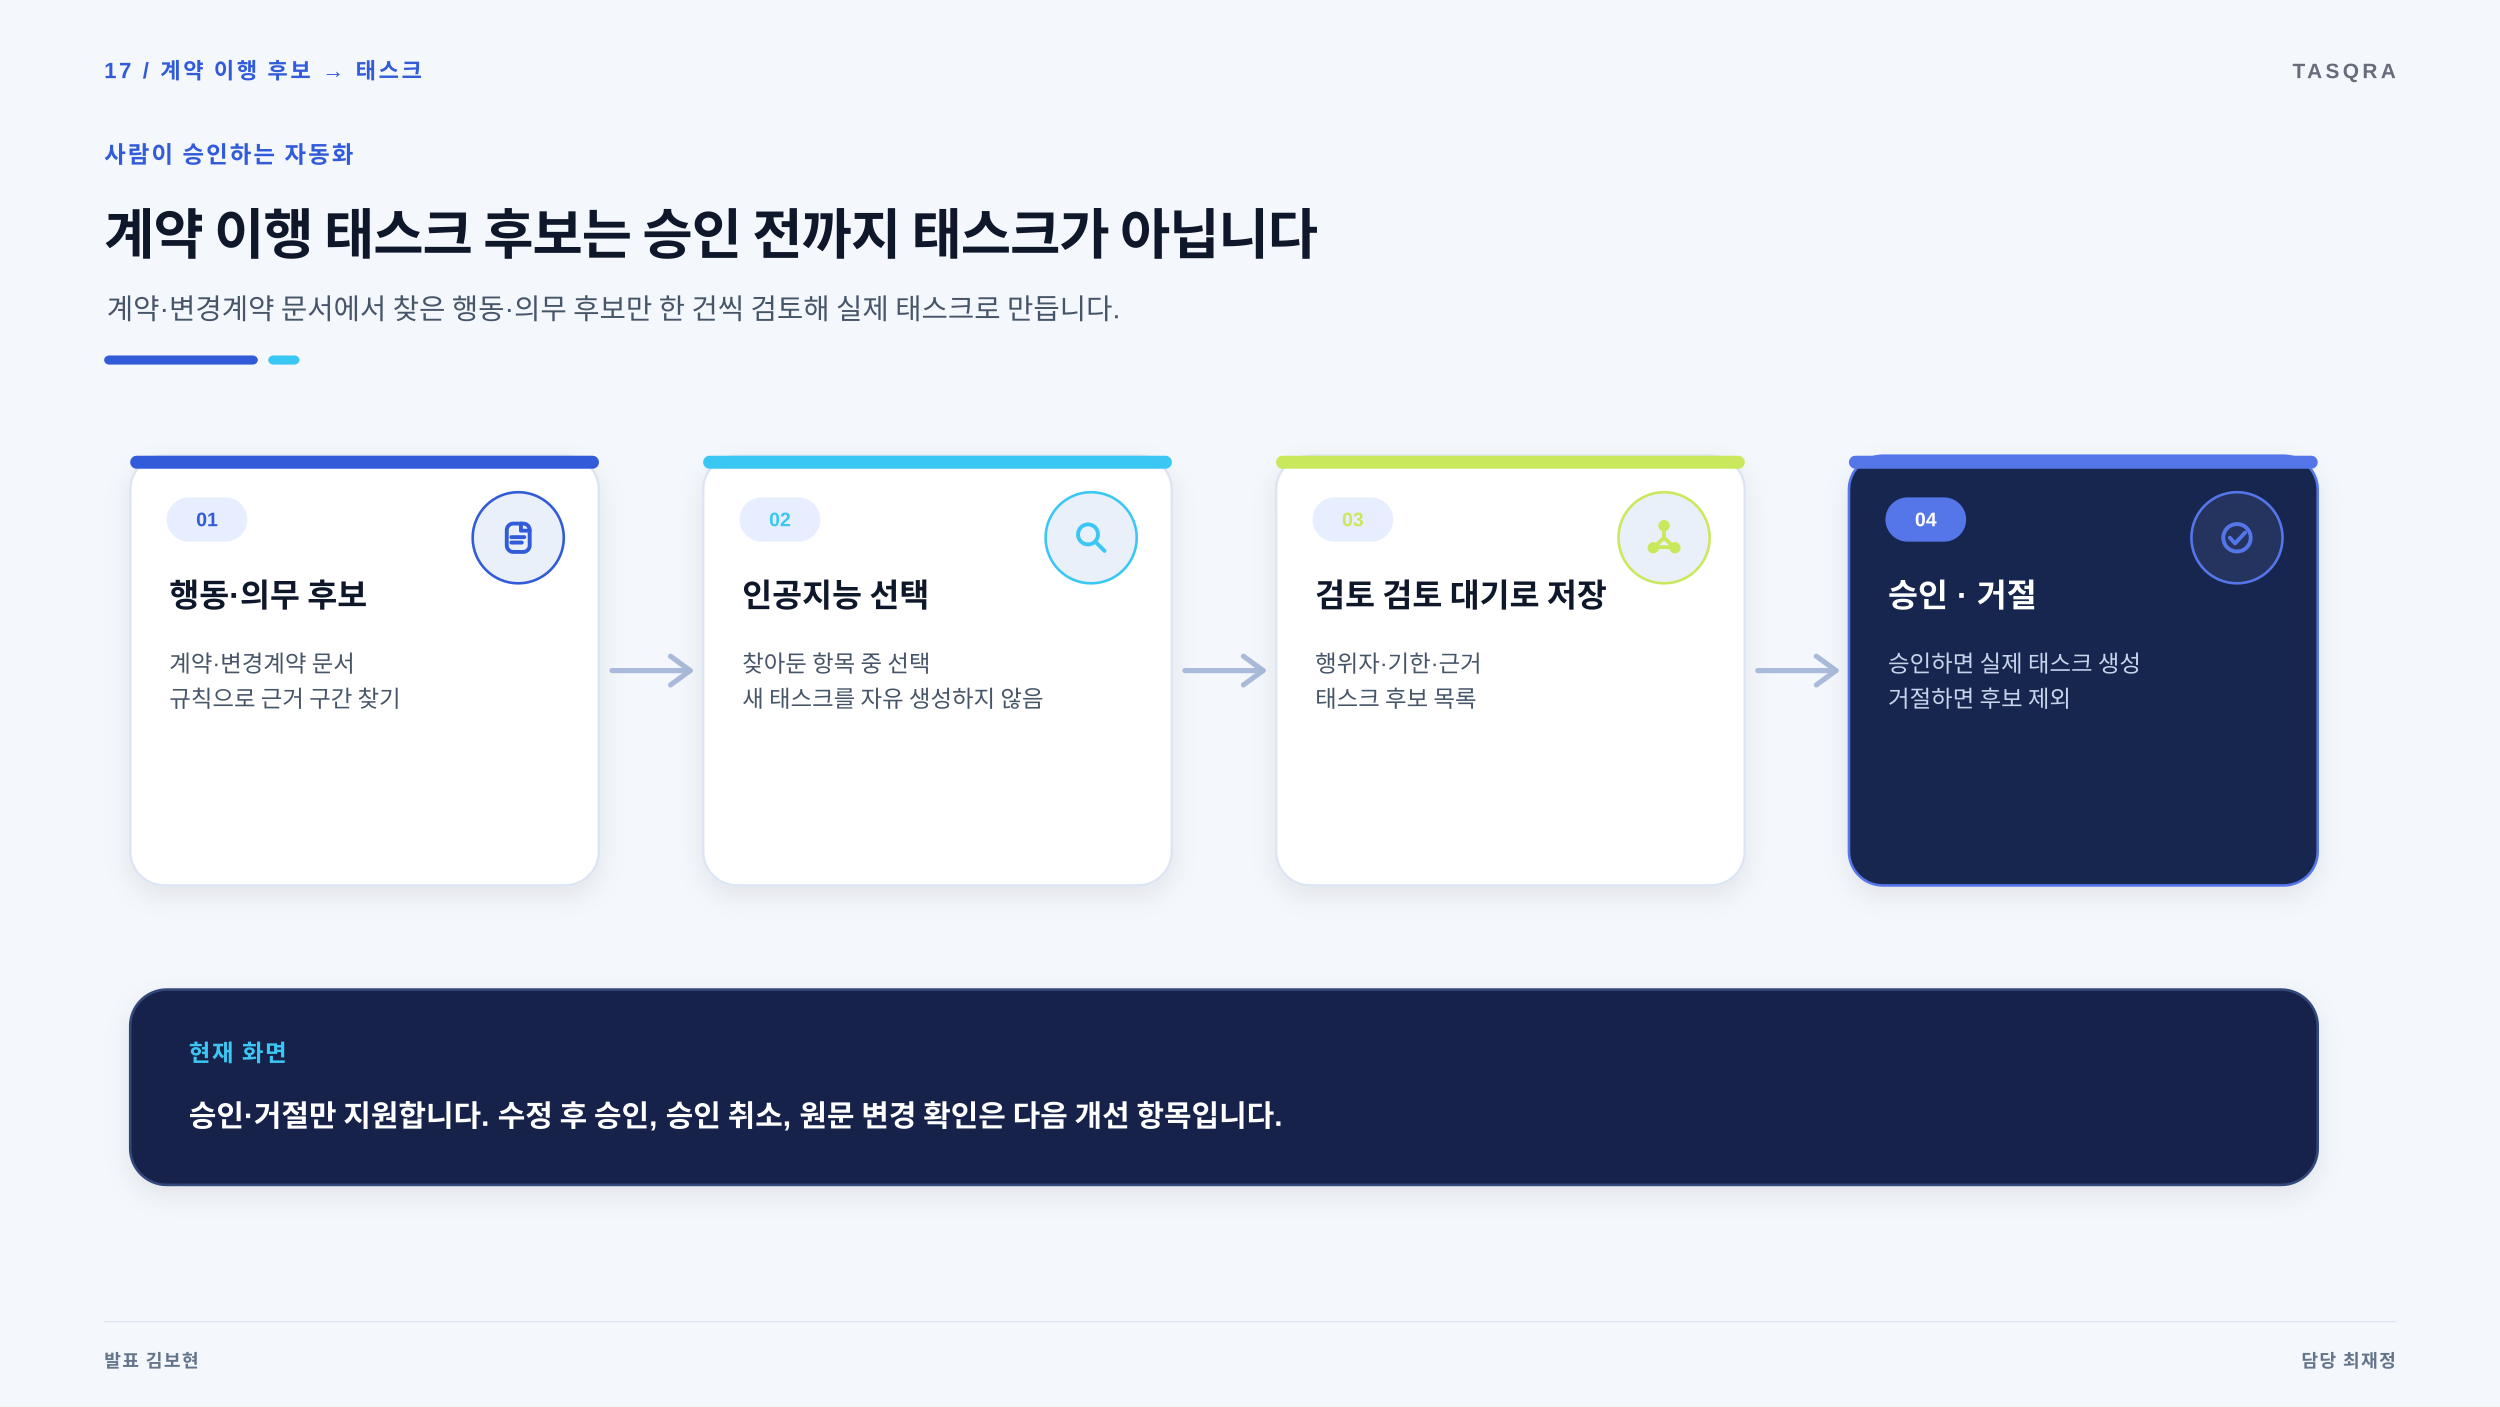
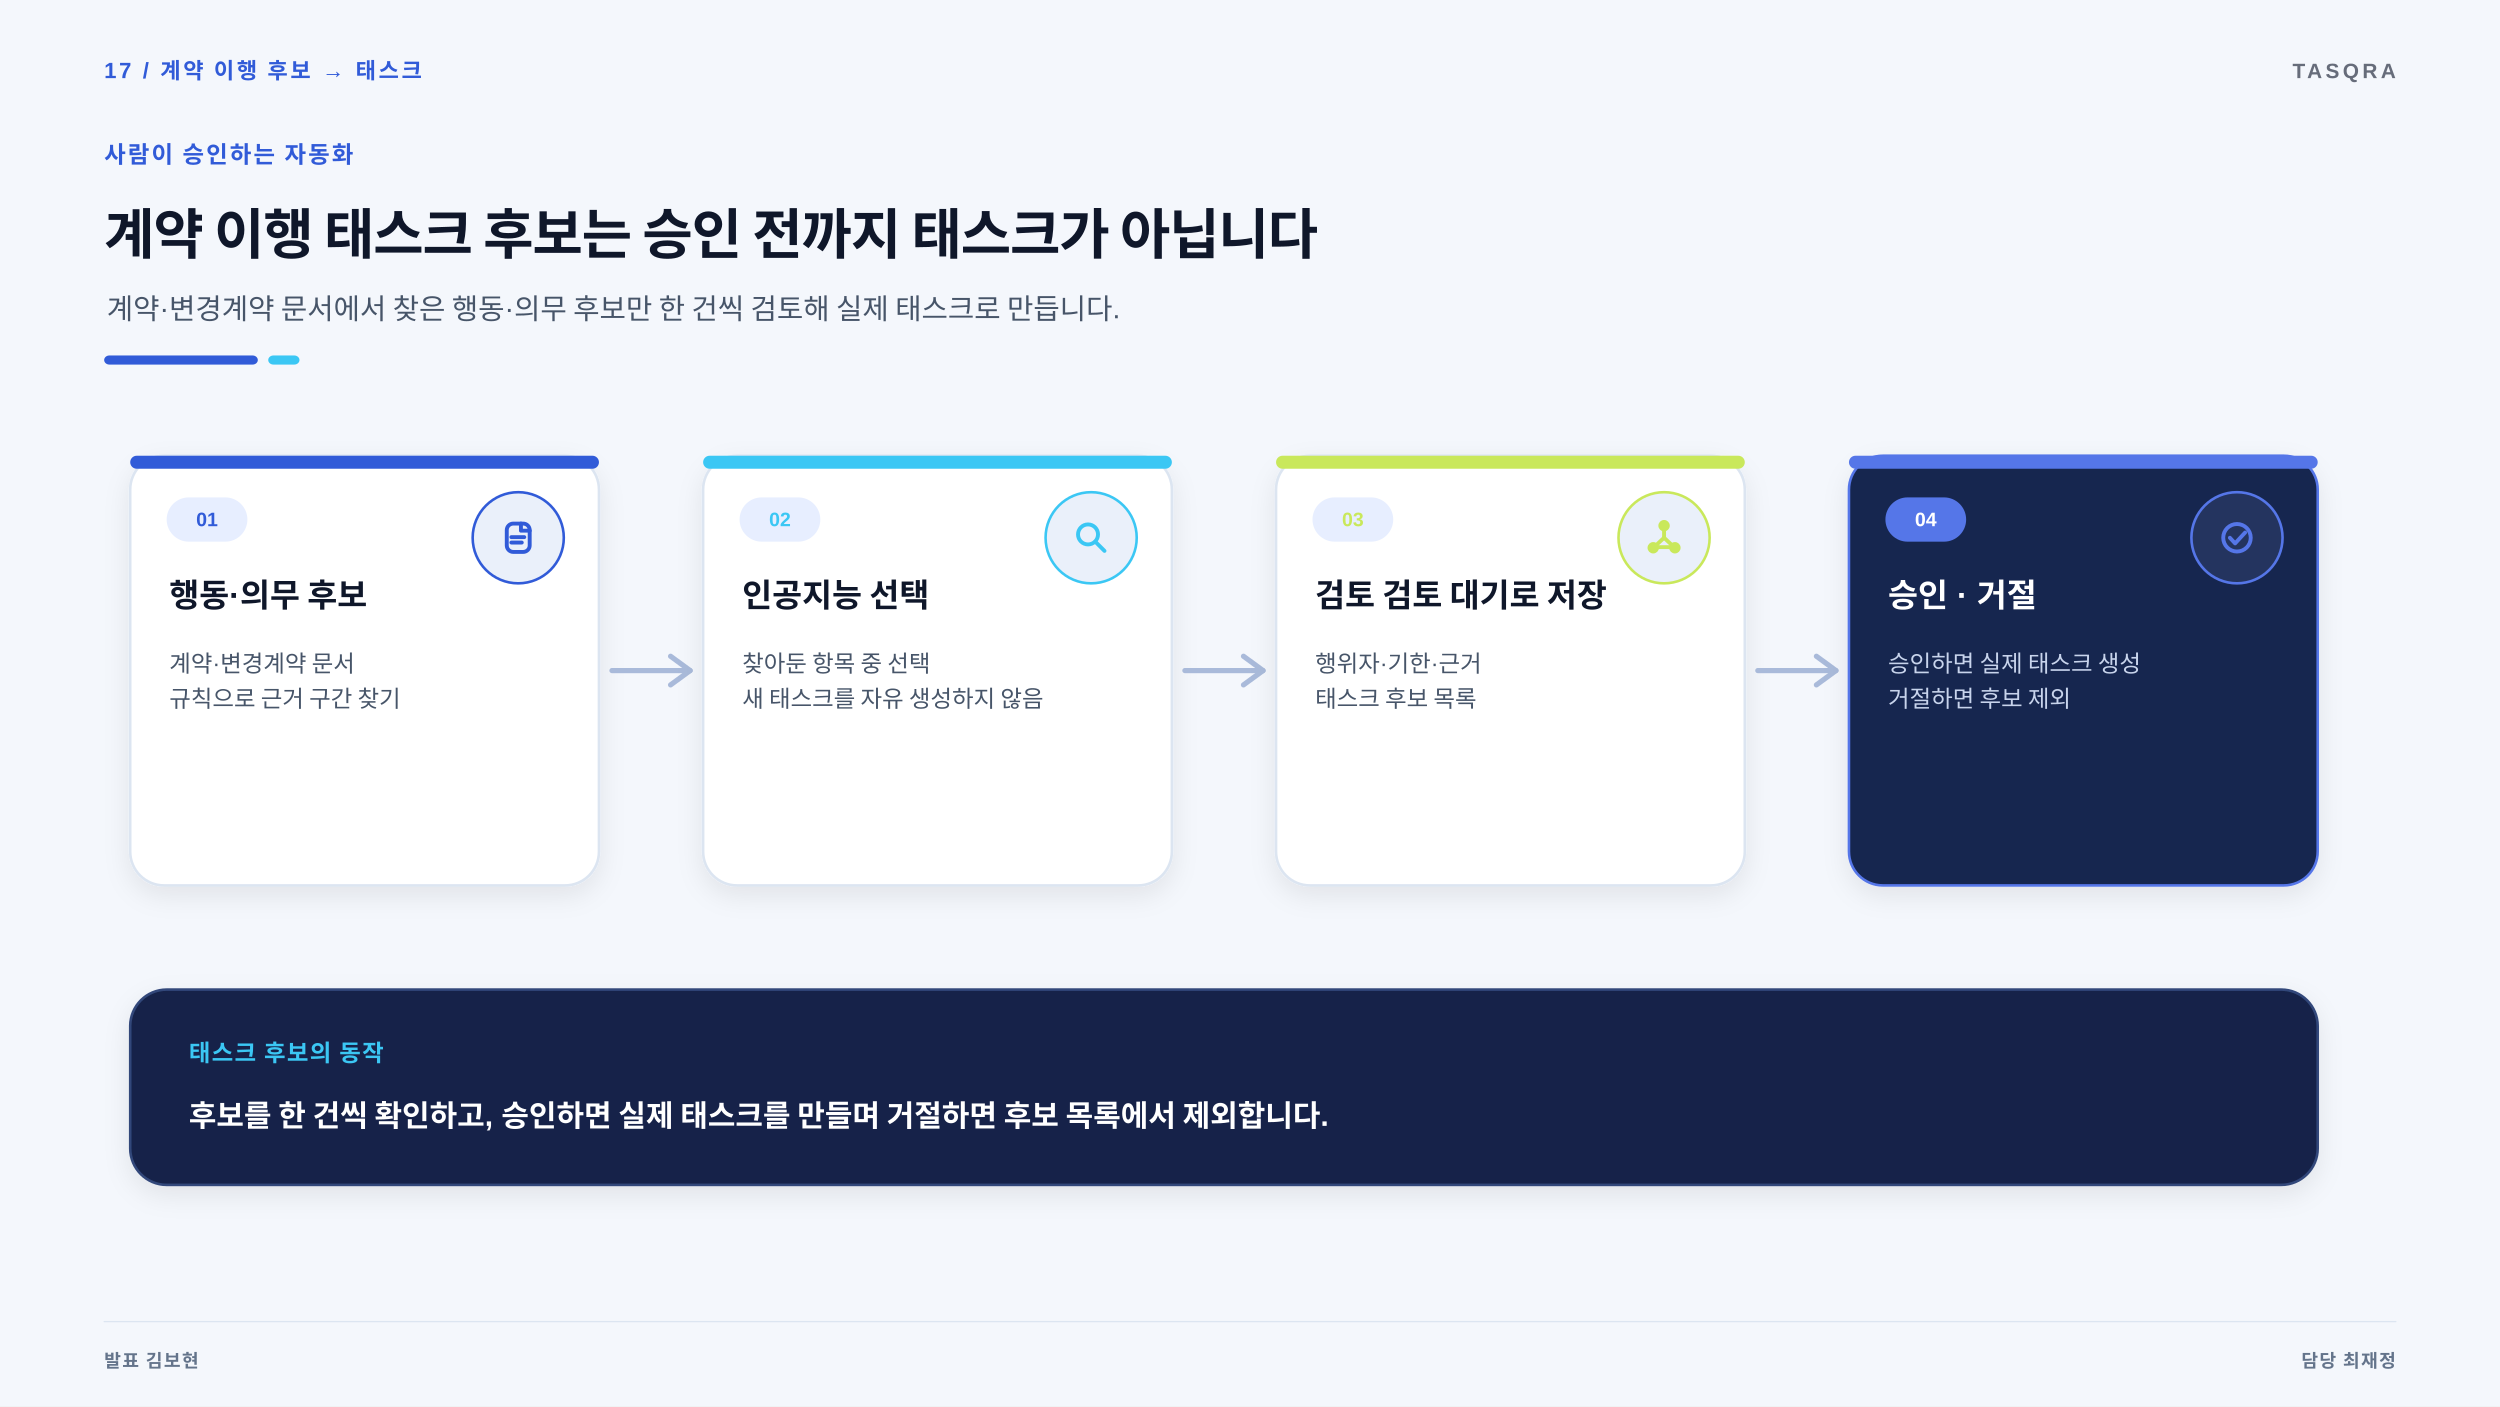
<svg xmlns="http://www.w3.org/2000/svg" width="1920" height="1080" viewBox="0 0 1920 1080">
  <defs>
    <style>@font-face{font-family:NotoKR;src:url("../../포트폴리오/NotoSansKR.ttf") format("truetype");} text{font-family:NotoKR,Arial,sans-serif;}</style>
    <filter id="shadow" x="-20%" y="-20%" width="140%" height="140%">
      <feDropShadow dx="0" dy="12" stdDeviation="16" flood-color="#0E162F" flood-opacity="0.11" />
    </filter>
    <filter id="softShadow" x="-20%" y="-20%" width="140%" height="140%">
      <feDropShadow dx="0" dy="7" stdDeviation="10" flood-color="#0E162F" flood-opacity="0.08" />
    </filter>
  </defs>
  <rect x="0" y="0" width="1920" height="1080" rx="0" fill="#F4F7FC" stroke="none" stroke-width="0" opacity="1" />
  <text x="80" y="60" font-family="NotoKR, Arial, sans-serif" font-size="17" font-weight="800" font-style="normal" fill="#315BD8" text-anchor="start" letter-spacing="2" opacity="1">17  /  계약 이행 후보 → 태스크</text>
  <text x="1840" y="60" font-family="NotoKR, Arial, sans-serif" font-size="16" font-weight="800" font-style="normal" fill="#0F172A" text-anchor="end" letter-spacing="2.6" opacity="0.62">TASQRA</text>
  <line x1="80" y1="1015" x2="1840" y2="1015" stroke="#DCE5F1" stroke-width="1" stroke-linecap="round" opacity="1" />
  <text x="80" y="1050" font-family="NotoKR, Arial, sans-serif" font-size="14" font-weight="700" font-style="normal" fill="#64748B" text-anchor="start" letter-spacing="1" opacity="1">발표  김보현</text>
  <text x="1840" y="1050" font-family="NotoKR, Arial, sans-serif" font-size="14" font-weight="700" font-style="normal" fill="#64748B" text-anchor="end" letter-spacing="1" opacity="1">담당  최재정</text>
  <text x="80" y="125" font-family="NotoKR, Arial, sans-serif" font-size="18" font-weight="800" font-style="normal" fill="#315BD8" text-anchor="start" letter-spacing="1.6" opacity="1">사람이 승인하는 자동화</text>
  <text x="80" y="195" font-family="NotoKR, Arial, sans-serif" font-size="42" font-weight="800" font-style="normal" fill="#0F172A" text-anchor="start" letter-spacing="-0.8" opacity="1">계약 이행 태스크 후보는 승인 전까지 태스크가 아닙니다</text>
  <text x="82" y="245" font-family="NotoKR, Arial, sans-serif" font-size="22" font-weight="500" font-style="normal" fill="#475569" text-anchor="start" letter-spacing="0" opacity="1">계약·변경계약 문서에서 찾은 행동·의무 후보만 한 건씩 검토해 실제 태스크로 만듭니다.</text>
  <rect x="80" y="273" width="118" height="7" rx="4" fill="#315BD8" stroke="none" stroke-width="0" opacity="1" />
  <rect x="206" y="273" width="24" height="7" rx="4" fill="#3BC7F4" stroke="none" stroke-width="0" opacity="1" />
  <rect x="100" y="350" width="360" height="330" rx="26" fill="#FFFFFF" stroke="#DCE5F1" stroke-width="2" opacity="1" filter="url(#softShadow)" />
  <rect x="100" y="350" width="360" height="10" rx="5" fill="#315BD8" stroke="none" stroke-width="0" opacity="1" />
  <rect x="128" y="382" width="62" height="34" rx="17.0" fill="#E7EEFF" stroke="none" stroke-width="0" opacity="1" />
  <text x="159.0" y="404.1" font-family="NotoKR, Arial, sans-serif" font-size="15" font-weight="700" font-style="normal" fill="#315BD8" text-anchor="middle" letter-spacing="0" opacity="1">01</text>
  <circle cx="398" cy="413" r="35" fill="#EAF0FA" stroke="#315BD8" stroke-width="2" opacity="1" />
  <g fill="none" stroke="#315BD8" stroke-width="3" stroke-linecap="round" stroke-linejoin="round">
    <rect x="389.2" y="402.12" width="17.6" height="21.76" rx="5" />
    <path d="M 400.08 402.12 v 5.44 h 6.72" />
    <line x1="392.72" y1="412.52" x2="402.64" y2="412.52" />
    <line x1="392.72" y1="416.68" x2="400.72" y2="416.68" />
  </g>
  <text x="130" y="466" font-family="NotoKR, Arial, sans-serif" font-size="25" font-weight="800" font-style="normal" fill="#0F172A" text-anchor="start" letter-spacing="0" opacity="1">행동·의무 후보</text>
  <text x="130" y="516" font-family="NotoKR, Arial, sans-serif" font-size="18" font-weight="500" fill="#475569" text-anchor="start">
    <tspan x="130" dy="0">계약·변경계약 문서</tspan>
    <tspan x="130" dy="27.0">규칙으로 근거 구간 찾기</tspan>
  </text>
  <line x1="470" y1="515" x2="530" y2="515" stroke="#A9BADA" stroke-width="4" stroke-linecap="round" opacity="1" />
  <path d="M 515 504 L 530 515 L 515 526" fill="none" stroke="#A9BADA" stroke-width="4" stroke-linecap="round" stroke-linejoin="round" />
  <rect x="540" y="350" width="360" height="330" rx="26" fill="#FFFFFF" stroke="#DCE5F1" stroke-width="2" opacity="1" filter="url(#softShadow)" />
  <rect x="540" y="350" width="360" height="10" rx="5" fill="#3BC7F4" stroke="none" stroke-width="0" opacity="1" />
  <rect x="568" y="382" width="62" height="34" rx="17.0" fill="#E7EEFF" stroke="none" stroke-width="0" opacity="1" />
  <text x="599.0" y="404.1" font-family="NotoKR, Arial, sans-serif" font-size="15" font-weight="700" font-style="normal" fill="#3BC7F4" text-anchor="middle" letter-spacing="0" opacity="1">02</text>
  <circle cx="838" cy="413" r="35" fill="#EAF0FA" stroke="#3BC7F4" stroke-width="2" opacity="1" />
  <g fill="none" stroke="#3BC7F4" stroke-width="3" stroke-linecap="round">
    <circle cx="835.6" cy="410.44" r="7.68" />
    <line x1="841.2" y1="416.04" x2="848.24" y2="423.08" />
  </g>
  <text x="570" y="466" font-family="NotoKR, Arial, sans-serif" font-size="25" font-weight="800" font-style="normal" fill="#0F172A" text-anchor="start" letter-spacing="0" opacity="1">인공지능 선택</text>
  <text x="570" y="516" font-family="NotoKR, Arial, sans-serif" font-size="18" font-weight="500" fill="#475569" text-anchor="start">
    <tspan x="570" dy="0">찾아둔 항목 중 선택</tspan>
    <tspan x="570" dy="27.0">새 태스크를 자유 생성하지 않음</tspan>
  </text>
  <line x1="910" y1="515" x2="970" y2="515" stroke="#A9BADA" stroke-width="4" stroke-linecap="round" opacity="1" />
  <path d="M 955 504 L 970 515 L 955 526" fill="none" stroke="#A9BADA" stroke-width="4" stroke-linecap="round" stroke-linejoin="round" />
  <rect x="980" y="350" width="360" height="330" rx="26" fill="#FFFFFF" stroke="#DCE5F1" stroke-width="2" opacity="1" filter="url(#softShadow)" />
  <rect x="980" y="350" width="360" height="10" rx="5" fill="#C9E85B" stroke="none" stroke-width="0" opacity="1" />
  <rect x="1008" y="382" width="62" height="34" rx="17.0" fill="#E7EEFF" stroke="none" stroke-width="0" opacity="1" />
  <text x="1039.0" y="404.1" font-family="NotoKR, Arial, sans-serif" font-size="15" font-weight="700" font-style="normal" fill="#C9E85B" text-anchor="middle" letter-spacing="0" opacity="1">03</text>
  <circle cx="1278" cy="413" r="35" fill="#EAF0FA" stroke="#C9E85B" stroke-width="2" opacity="1" />
  <g fill="none" stroke="#C9E85B" stroke-width="3" stroke-linecap="round">
    <line x1="1278" y1="404.68" x2="1278" y2="413" />
    <line x1="1270.32" y1="420.2" x2="1285.68" y2="420.2" />
    <line x1="1270.32" y1="420.2" x2="1278" y2="413" />
    <line x1="1285.68" y1="420.2" x2="1278" y2="413" />
    <circle cx="1278" cy="403.72" r="2.88" fill="#C9E85B" />
    <circle cx="1269.68" cy="420.68" r="2.88" fill="#C9E85B" />
    <circle cx="1286.32" cy="420.68" r="2.88" fill="#C9E85B" />
  </g>
  <text x="1010" y="466" font-family="NotoKR, Arial, sans-serif" font-size="25" font-weight="800" font-style="normal" fill="#0F172A" text-anchor="start" letter-spacing="0" opacity="1">검토 검토 대기로 저장</text>
  <text x="1010" y="516" font-family="NotoKR, Arial, sans-serif" font-size="18" font-weight="500" fill="#475569" text-anchor="start">
    <tspan x="1010" dy="0">행위자·기한·근거</tspan>
    <tspan x="1010" dy="27.0">태스크 후보 목록</tspan>
  </text>
  <line x1="1350" y1="515" x2="1410" y2="515" stroke="#A9BADA" stroke-width="4" stroke-linecap="round" opacity="1" />
  <path d="M 1395 504 L 1410 515 L 1395 526" fill="none" stroke="#A9BADA" stroke-width="4" stroke-linecap="round" stroke-linejoin="round" />
  <rect x="1420" y="350" width="360" height="330" rx="26" fill="#17264F" stroke="#5576E8" stroke-width="2" opacity="1" filter="url(#softShadow)" />
  <rect x="1420" y="350" width="360" height="10" rx="5" fill="#5576E8" stroke="none" stroke-width="0" opacity="1" />
  <rect x="1448" y="382" width="62" height="34" rx="17.0" fill="#5576E8" stroke="none" stroke-width="0" opacity="1" />
  <text x="1479.0" y="404.1" font-family="NotoKR, Arial, sans-serif" font-size="15" font-weight="700" font-style="normal" fill="#FFFFFF" text-anchor="middle" letter-spacing="0" opacity="1">04</text>
  <circle cx="1718" cy="413" r="35" fill="#24345F" stroke="#5576E8" stroke-width="2" opacity="1" />
  <g fill="none" stroke="#5576E8" stroke-width="3" stroke-linecap="round" stroke-linejoin="round">
    <circle cx="1718" cy="413" r="10.56" />
    <path d="M 1712.56 413 l 4.0 4.32 l 7.68 -8.32" />
  </g>
  <text x="1450" y="466" font-family="NotoKR, Arial, sans-serif" font-size="25" font-weight="800" font-style="normal" fill="#FFFFFF" text-anchor="start" letter-spacing="0" opacity="1">승인 · 거절</text>
  <text x="1450" y="516" font-family="NotoKR, Arial, sans-serif" font-size="18" font-weight="500" fill="#C8D4EC" text-anchor="start">
    <tspan x="1450" dy="0">승인하면 실제 태스크 생성</tspan>
    <tspan x="1450" dy="27.0">거절하면 후보 제외</tspan>
  </text>
  <rect x="100" y="760" width="1680" height="150" rx="28" fill="#16234A" stroke="#31477A" stroke-width="2" opacity="1" filter="url(#softShadow)" />
-   <text x="145" y="815" font-family="NotoKR, Arial, sans-serif" font-size="18" font-weight="800" font-style="normal" fill="#3BC7F4" text-anchor="start" letter-spacing="1.2" opacity="1">현재 화면</text>
-   <text x="145" y="865" font-family="NotoKR, Arial, sans-serif" font-size="23" font-weight="700" font-style="normal" fill="#FFFFFF" text-anchor="start" letter-spacing="0" opacity="1">승인·거절만 지원합니다. 수정 후 승인, 승인 취소, 원문 변경 확인은 다음 개선 항목입니다.</text>
+   <text x="145" y="815" font-family="NotoKR, Arial, sans-serif" font-size="18" font-weight="800" font-style="normal" fill="#3BC7F4" text-anchor="start" letter-spacing="1.0" opacity="1">태스크 후보의 동작</text>
+   <text x="145" y="865" font-family="NotoKR, Arial, sans-serif" font-size="23" font-weight="700" font-style="normal" fill="#FFFFFF" text-anchor="start" letter-spacing="0" opacity="1">후보를 한 건씩 확인하고, 승인하면 실제 태스크를 만들며 거절하면 후보 목록에서 제외합니다.</text>
</svg>
